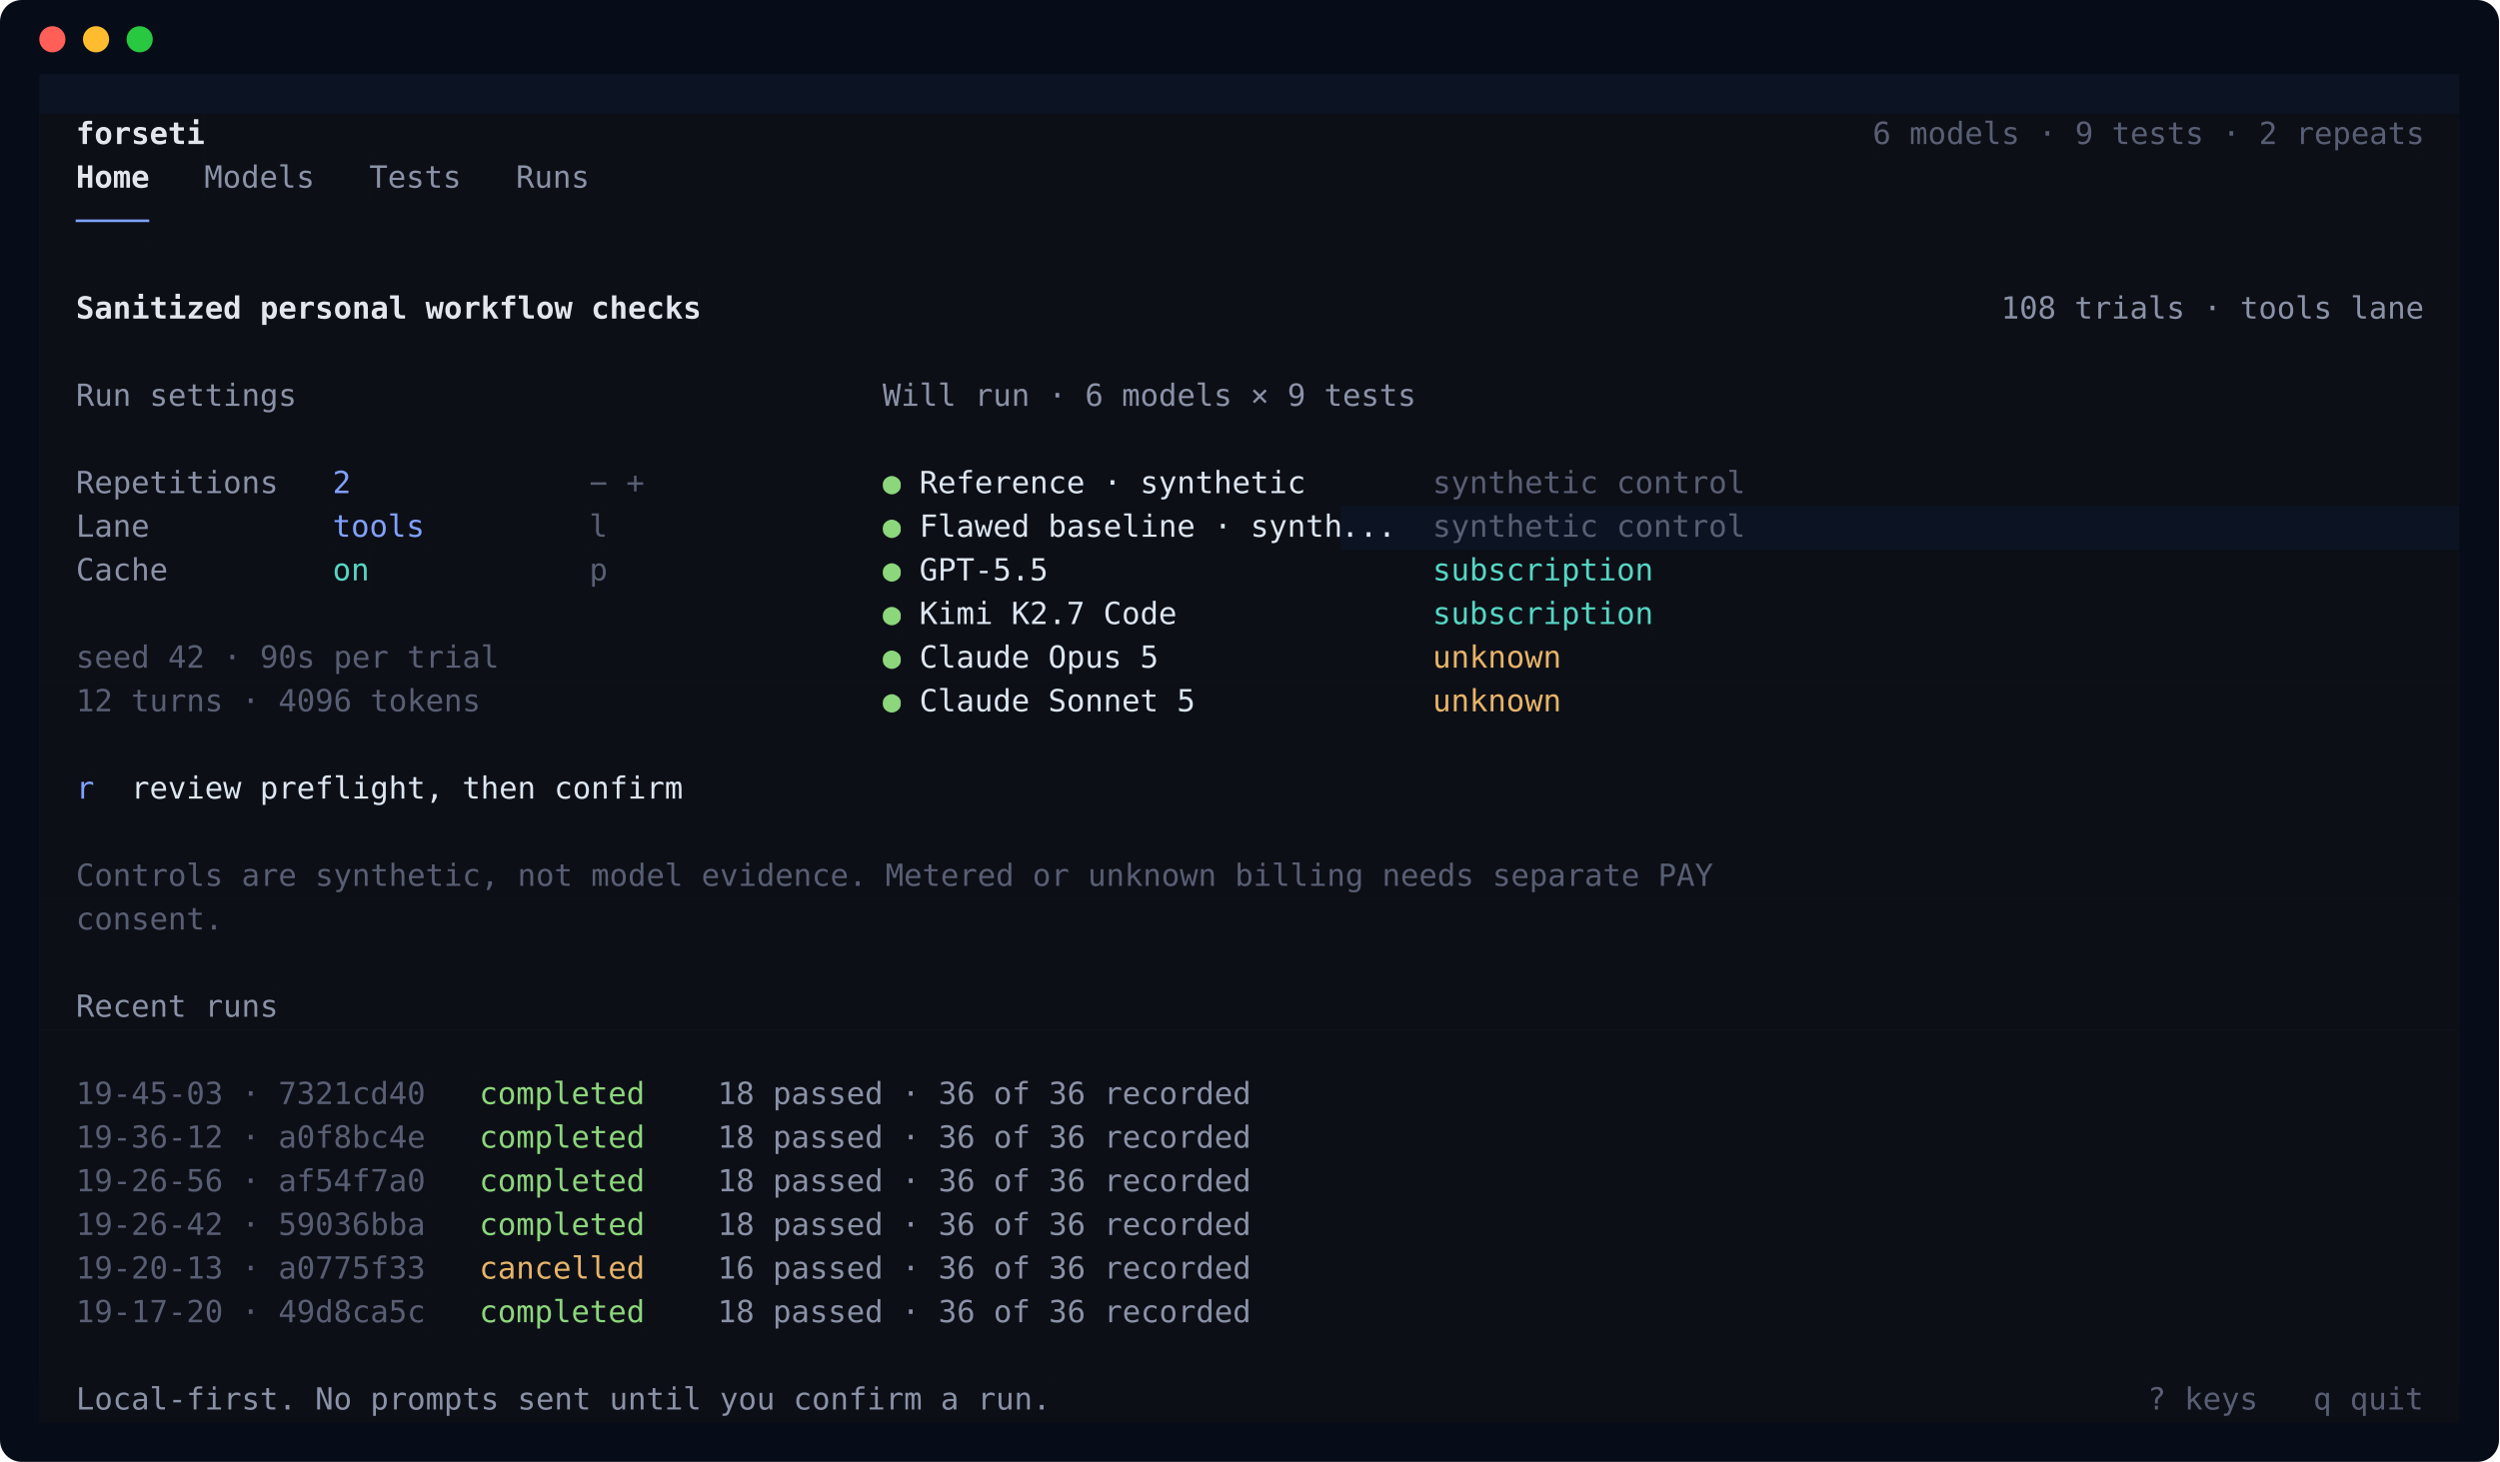
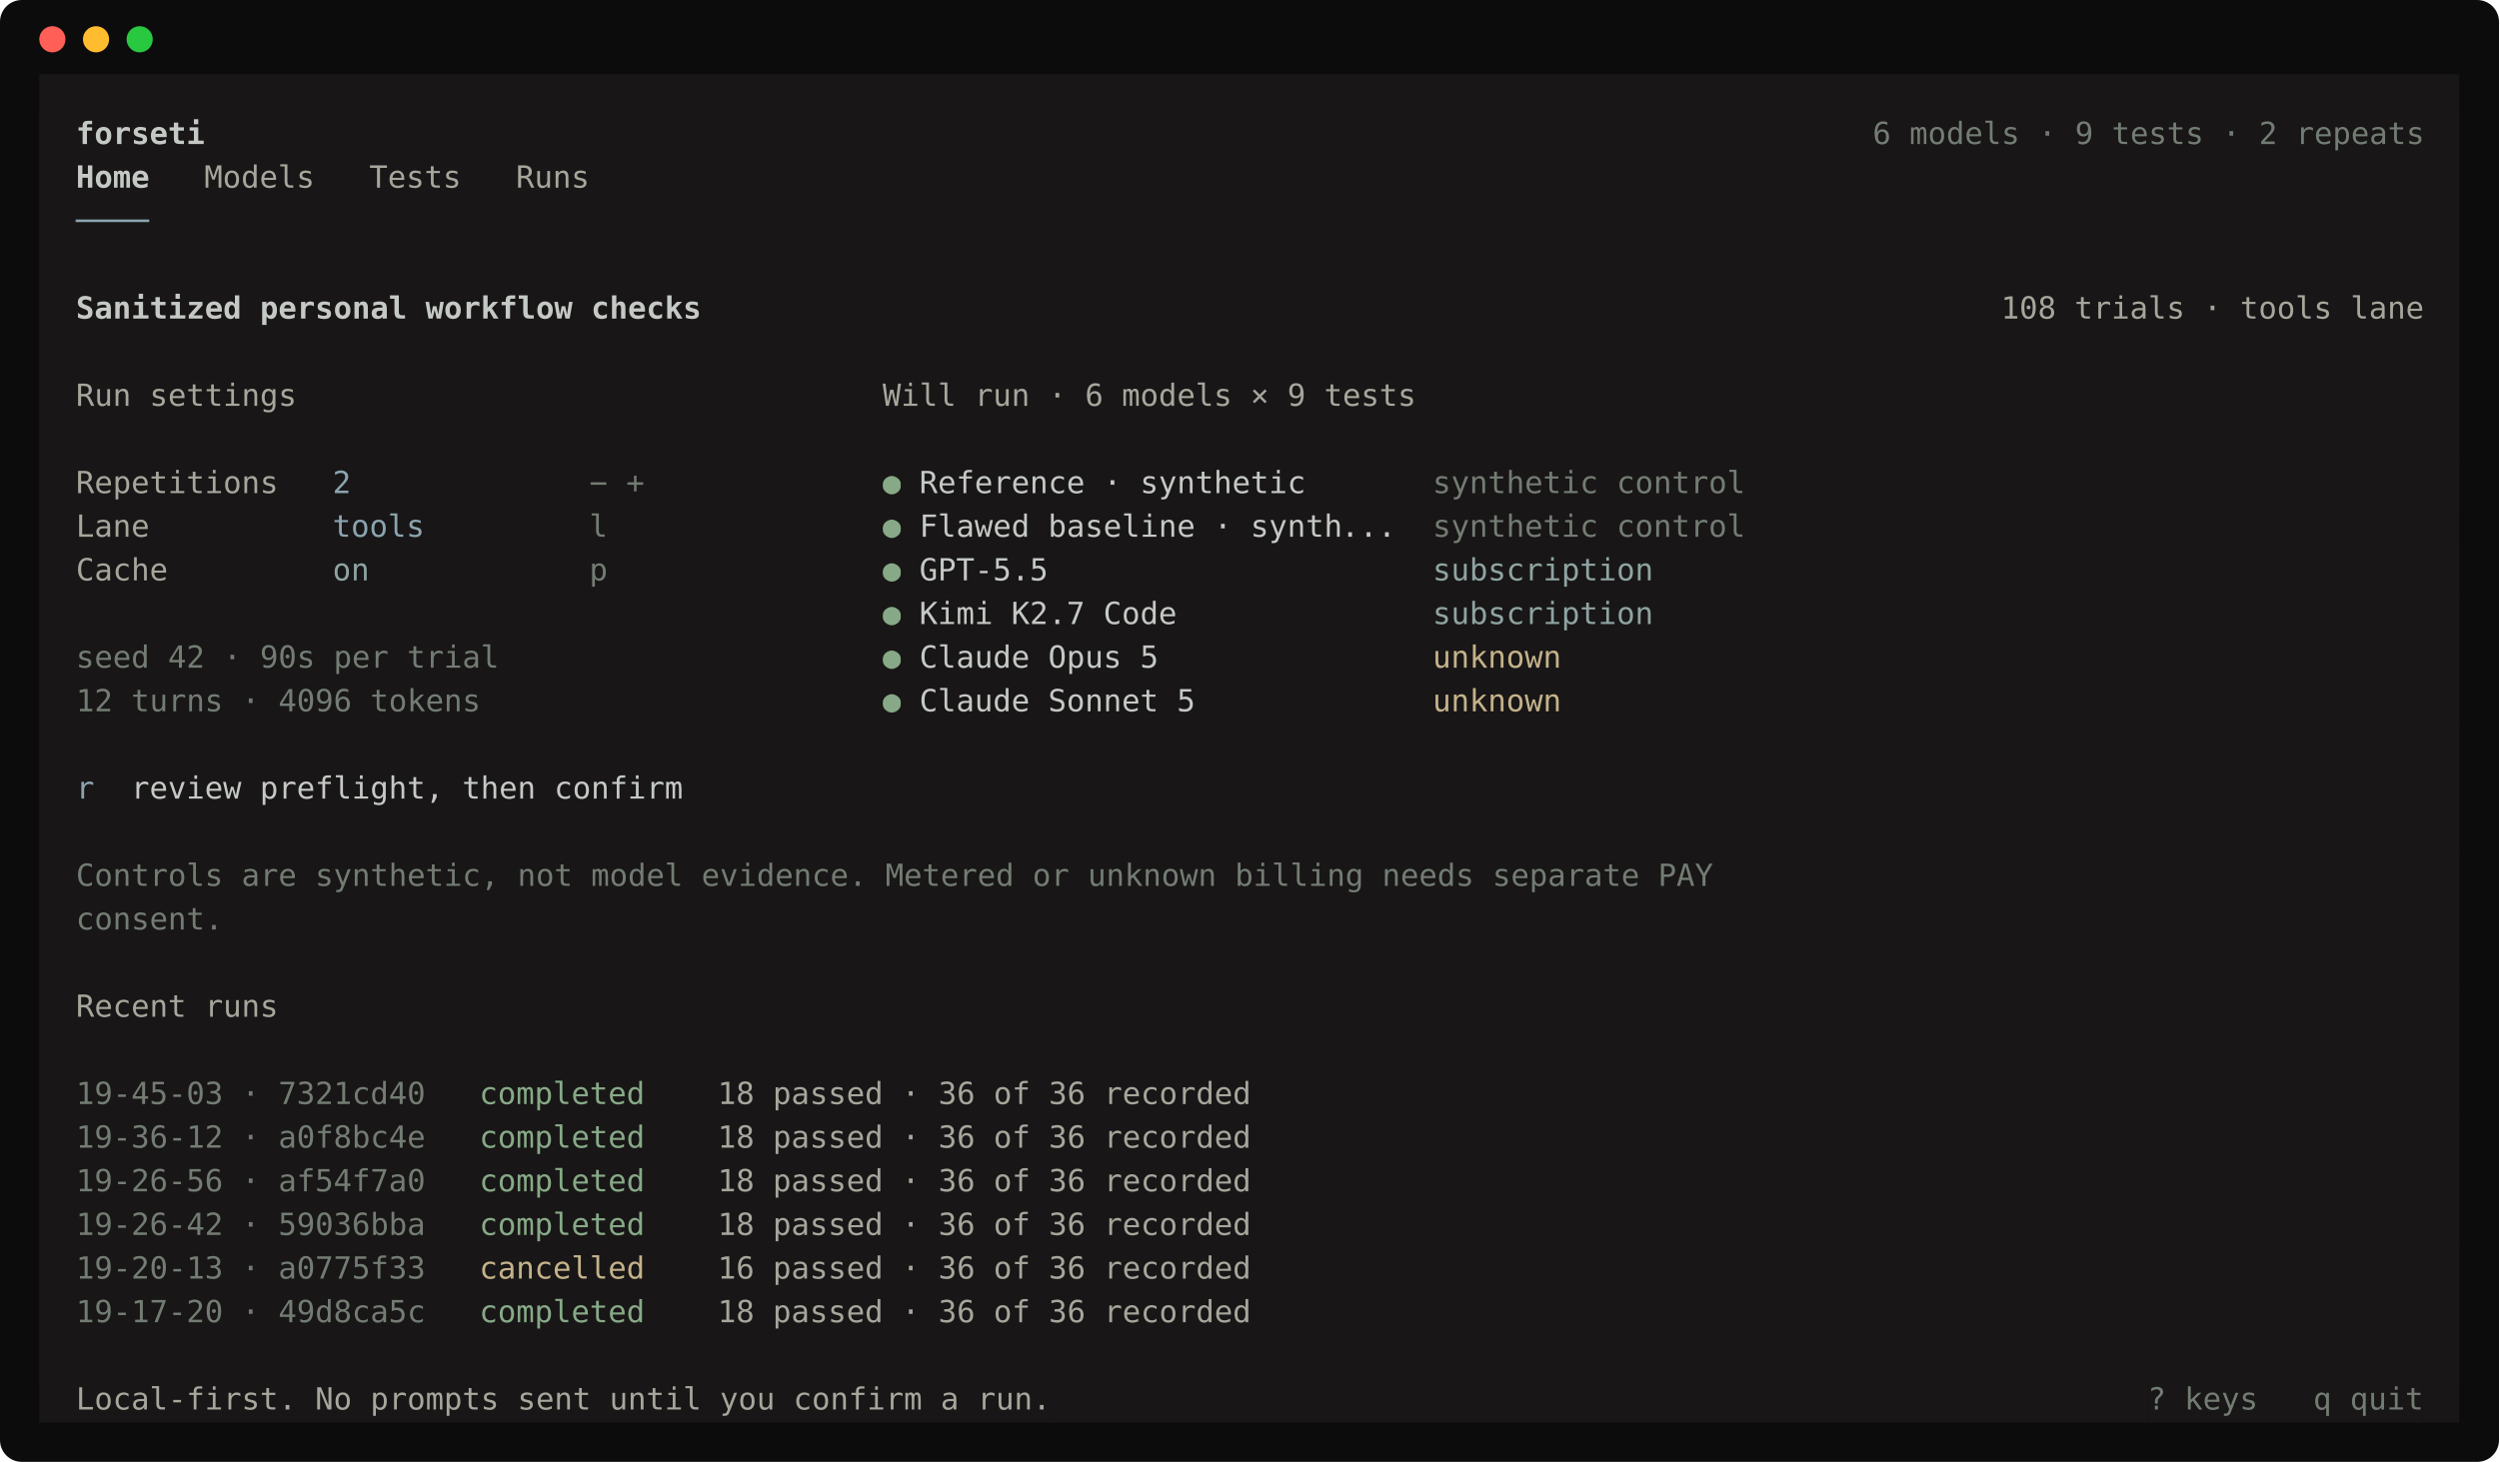
<svg xmlns="http://www.w3.org/2000/svg" width="1145" height="670" viewBox="0 0 1145 670" role="img" aria-label="Forseti terminal UI, home view">
-   <rect width="100%" height="100%" rx="10" fill="#070d18" />
-   <rect x="18" y="34" width="1108.8" height="600.0" fill="rgb(12,20,35)" />
+   <rect width="100%" height="100%" rx="10" fill="#0d0c0c" />
+   <rect x="18" y="34" width="1108.8" height="600.0" fill="rgb(24,22,22)" />
  <circle cx="24" cy="18" r="6" fill="#ff5f57" />
  <circle cx="44" cy="18" r="6" fill="#febc2e" />
  <circle cx="64" cy="18" r="6" fill="#28c840" />
  <g font-family="ui-monospace, SFMono-Regular, Menlo, Consolas, monospace" font-size="14" xml:space="preserve">
-     <rect x="18.0" y="52.0" width="16.8" height="20" fill="rgb(13,15,22)" />
-     <rect x="34.8" y="52.0" width="58.8" height="20" fill="rgb(13,15,22)" />
-     <text x="34.8" y="66.0" fill="rgb(226,230,238)" font-weight="600">forseti</text>
-     <rect x="93.6" y="52.0" width="764.4" height="20" fill="rgb(13,15,22)" />
-     <rect x="858.0" y="52.0" width="252.0" height="20" fill="rgb(13,15,22)" />
-     <text x="858.0" y="66.0" fill="rgb(88,95,116)">6 models · 9 tests · 2 repeats</text>
-     <rect x="1110.0" y="52.0" width="16.8" height="20" fill="rgb(13,15,22)" />
-     <rect x="18.0" y="72.0" width="16.8" height="20" fill="rgb(13,15,22)" />
-     <rect x="34.8" y="72.0" width="33.6" height="20" fill="rgb(13,15,22)" />
-     <text x="34.8" y="86.0" fill="rgb(226,230,238)" font-weight="600">Home</text>
-     <rect x="68.4" y="72.0" width="25.2" height="20" fill="rgb(13,15,22)" />
-     <rect x="93.6" y="72.0" width="50.4" height="20" fill="rgb(13,15,22)" />
-     <text x="93.6" y="86.0" fill="rgb(138,146,167)">Models</text>
-     <rect x="144.0" y="72.0" width="25.2" height="20" fill="rgb(13,15,22)" />
-     <rect x="169.2" y="72.0" width="42.0" height="20" fill="rgb(13,15,22)" />
-     <text x="169.2" y="86.0" fill="rgb(138,146,167)">Tests</text>
-     <rect x="211.2" y="72.0" width="25.2" height="20" fill="rgb(13,15,22)" />
-     <rect x="236.4" y="72.0" width="33.6" height="20" fill="rgb(13,15,22)" />
-     <text x="236.4" y="86.0" fill="rgb(138,146,167)">Runs</text>
-     <rect x="270.0" y="72.0" width="856.8" height="20" fill="rgb(13,15,22)" />
-     <rect x="18.0" y="92.0" width="16.8" height="20" fill="rgb(13,15,22)" />
-     <rect x="34.8" y="92.0" width="33.6" height="20" fill="rgb(13,15,22)" />
-     <text x="34.8" y="106.0" fill="rgb(129,161,255)">────</text>
-     <rect x="68.4" y="92.0" width="1058.4" height="20" fill="rgb(13,15,22)" />
-     <rect x="18.0" y="112.0" width="1108.8" height="20" fill="rgb(13,15,22)" />
-     <rect x="18.0" y="132.0" width="16.8" height="20" fill="rgb(13,15,22)" />
-     <rect x="34.8" y="132.0" width="285.6" height="20" fill="rgb(13,15,22)" />
-     <text x="34.8" y="146.0" fill="rgb(226,230,238)" font-weight="600">Sanitized personal workflow checks</text>
-     <rect x="320.4" y="132.0" width="596.4" height="20" fill="rgb(13,15,22)" />
-     <rect x="916.8" y="132.0" width="193.2" height="20" fill="rgb(13,15,22)" />
-     <text x="916.8" y="146.0" fill="rgb(138,146,167)">108 trials · tools lane</text>
-     <rect x="1110.0" y="132.0" width="16.8" height="20" fill="rgb(13,15,22)" />
-     <rect x="18.0" y="152.0" width="1108.8" height="20" fill="rgb(13,15,22)" />
-     <rect x="18.0" y="172.0" width="16.8" height="20" fill="rgb(13,15,22)" />
-     <rect x="34.8" y="172.0" width="100.8" height="20" fill="rgb(13,15,22)" />
-     <text x="34.8" y="186.0" fill="rgb(138,146,167)">Run settings</text>
-     <rect x="135.6" y="172.0" width="268.8" height="20" fill="rgb(13,15,22)" />
-     <rect x="404.4" y="172.0" width="243.6" height="20" fill="rgb(13,15,22)" />
-     <text x="404.4" y="186.0" fill="rgb(138,146,167)">Will run · 6 models × 9 tests</text>
-     <rect x="648.0" y="172.0" width="478.8" height="20" fill="rgb(13,15,22)" />
-     <rect x="18.0" y="192.0" width="1108.8" height="20" fill="rgb(13,15,22)" />
-     <rect x="18.0" y="212.0" width="16.8" height="20" fill="rgb(13,15,22)" />
-     <rect x="34.8" y="212.0" width="92.4" height="20" fill="rgb(13,15,22)" />
-     <text x="34.8" y="226.0" fill="rgb(138,146,167)">Repetitions</text>
-     <rect x="127.2" y="212.0" width="25.2" height="20" fill="rgb(13,15,22)" />
-     <rect x="152.4" y="212.0" width="8.4" height="20" fill="rgb(13,15,22)" />
-     <text x="152.4" y="226.0" fill="rgb(129,161,255)">2</text>
-     <rect x="160.8" y="212.0" width="109.2" height="20" fill="rgb(13,15,22)" />
-     <rect x="270.0" y="212.0" width="25.2" height="20" fill="rgb(13,15,22)" />
-     <text x="270.0" y="226.0" fill="rgb(88,95,116)">− +</text>
-     <rect x="295.2" y="212.0" width="109.2" height="20" fill="rgb(13,15,22)" />
-     <rect x="404.4" y="212.0" width="8.4" height="20" fill="rgb(13,15,22)" />
-     <text x="404.4" y="226.0" fill="rgb(140,214,124)">●</text>
-     <rect x="412.8" y="212.0" width="243.6" height="20" fill="rgb(13,15,22)" />
-     <text x="412.8" y="226.0" fill="rgb(220,230,241)"> Reference · synthetic       </text>
-     <rect x="656.4" y="212.0" width="142.8" height="20" fill="rgb(13,15,22)" />
-     <text x="656.4" y="226.0" fill="rgb(88,95,116)">synthetic control</text>
-     <rect x="799.2" y="212.0" width="327.6" height="20" fill="rgb(13,15,22)" />
-     <rect x="18.0" y="232.0" width="16.8" height="20" fill="rgb(13,15,22)" />
-     <rect x="34.8" y="232.0" width="33.6" height="20" fill="rgb(13,15,22)" />
-     <text x="34.8" y="246.0" fill="rgb(138,146,167)">Lane</text>
-     <rect x="68.4" y="232.0" width="84.0" height="20" fill="rgb(13,15,22)" />
-     <rect x="152.4" y="232.0" width="42.0" height="20" fill="rgb(13,15,22)" />
-     <text x="152.4" y="246.0" fill="rgb(129,161,255)">tools</text>
-     <rect x="194.4" y="232.0" width="75.6" height="20" fill="rgb(13,15,22)" />
-     <rect x="270.0" y="232.0" width="8.4" height="20" fill="rgb(13,15,22)" />
-     <text x="270.0" y="246.0" fill="rgb(88,95,116)">l</text>
-     <rect x="278.4" y="232.0" width="126.0" height="20" fill="rgb(13,15,22)" />
-     <rect x="404.4" y="232.0" width="8.4" height="20" fill="rgb(13,15,22)" />
-     <text x="404.4" y="246.0" fill="rgb(140,214,124)">●</text>
-     <rect x="412.8" y="232.0" width="201.6" height="20" fill="rgb(13,15,22)" />
-     <text x="412.8" y="246.0" fill="rgb(220,230,241)"> Flawed baseline · synth</text>
-     <text x="614.4" y="246.0" fill="rgb(220,230,241)">...</text>
-     <text x="656.4" y="246.0" fill="rgb(88,95,116)">synthetic control</text>
-     <rect x="18.0" y="252.0" width="16.8" height="20" fill="rgb(13,15,22)" />
-     <rect x="34.8" y="252.0" width="42.0" height="20" fill="rgb(13,15,22)" />
-     <text x="34.8" y="266.0" fill="rgb(138,146,167)">Cache</text>
-     <rect x="76.8" y="252.0" width="75.6" height="20" fill="rgb(13,15,22)" />
-     <rect x="152.4" y="252.0" width="16.8" height="20" fill="rgb(13,15,22)" />
-     <text x="152.4" y="266.0" fill="rgb(86,214,196)">on</text>
-     <rect x="169.2" y="252.0" width="100.8" height="20" fill="rgb(13,15,22)" />
-     <rect x="270.0" y="252.0" width="8.4" height="20" fill="rgb(13,15,22)" />
-     <text x="270.0" y="266.0" fill="rgb(88,95,116)">p</text>
-     <rect x="278.4" y="252.0" width="126.0" height="20" fill="rgb(13,15,22)" />
-     <rect x="404.4" y="252.0" width="8.4" height="20" fill="rgb(13,15,22)" />
-     <text x="404.4" y="266.0" fill="rgb(140,214,124)">●</text>
-     <rect x="412.8" y="252.0" width="243.6" height="20" fill="rgb(13,15,22)" />
-     <text x="412.8" y="266.0" fill="rgb(220,230,241)"> GPT-5.5                     </text>
-     <rect x="656.4" y="252.0" width="100.8" height="20" fill="rgb(13,15,22)" />
-     <text x="656.4" y="266.0" fill="rgb(86,214,196)">subscription</text>
-     <rect x="757.2" y="252.0" width="369.6" height="20" fill="rgb(13,15,22)" />
-     <rect x="18.0" y="272.0" width="386.4" height="20" fill="rgb(13,15,22)" />
-     <rect x="404.4" y="272.0" width="8.4" height="20" fill="rgb(13,15,22)" />
-     <text x="404.4" y="286.0" fill="rgb(140,214,124)">●</text>
-     <rect x="412.8" y="272.0" width="243.6" height="20" fill="rgb(13,15,22)" />
-     <text x="412.8" y="286.0" fill="rgb(220,230,241)"> Kimi K2.7 Code              </text>
-     <rect x="656.4" y="272.0" width="100.8" height="20" fill="rgb(13,15,22)" />
-     <text x="656.4" y="286.0" fill="rgb(86,214,196)">subscription</text>
-     <rect x="757.2" y="272.0" width="369.6" height="20" fill="rgb(13,15,22)" />
-     <rect x="18.0" y="292.0" width="16.8" height="20" fill="rgb(13,15,22)" />
-     <rect x="34.8" y="292.0" width="193.2" height="20" fill="rgb(13,15,22)" />
-     <text x="34.8" y="306.0" fill="rgb(88,95,116)">seed 42 · 90s per trial</text>
-     <rect x="228.0" y="292.0" width="176.4" height="20" fill="rgb(13,15,22)" />
-     <rect x="404.4" y="292.0" width="8.4" height="20" fill="rgb(13,15,22)" />
-     <text x="404.4" y="306.0" fill="rgb(140,214,124)">●</text>
-     <rect x="412.8" y="292.0" width="243.6" height="20" fill="rgb(13,15,22)" />
-     <text x="412.8" y="306.0" fill="rgb(220,230,241)"> Claude Opus 5               </text>
-     <rect x="656.4" y="292.0" width="58.8" height="20" fill="rgb(13,15,22)" />
-     <text x="656.4" y="306.0" fill="rgb(230,180,105)">unknown</text>
-     <rect x="715.2" y="292.0" width="411.6" height="20" fill="rgb(13,15,22)" />
-     <rect x="18.0" y="312.0" width="16.8" height="20" fill="rgb(13,15,22)" />
-     <rect x="34.8" y="312.0" width="184.8" height="20" fill="rgb(13,15,22)" />
-     <text x="34.8" y="326.0" fill="rgb(88,95,116)">12 turns · 4096 tokens</text>
-     <rect x="219.6" y="312.0" width="184.8" height="20" fill="rgb(13,15,22)" />
-     <rect x="404.4" y="312.0" width="8.4" height="20" fill="rgb(13,15,22)" />
-     <text x="404.4" y="326.0" fill="rgb(140,214,124)">●</text>
-     <rect x="412.8" y="312.0" width="243.6" height="20" fill="rgb(13,15,22)" />
-     <text x="412.8" y="326.0" fill="rgb(220,230,241)"> Claude Sonnet 5             </text>
-     <rect x="656.4" y="312.0" width="58.8" height="20" fill="rgb(13,15,22)" />
-     <text x="656.4" y="326.0" fill="rgb(230,180,105)">unknown</text>
-     <rect x="715.2" y="312.0" width="411.6" height="20" fill="rgb(13,15,22)" />
-     <rect x="18.0" y="332.0" width="1108.8" height="20" fill="rgb(13,15,22)" />
-     <rect x="18.0" y="352.0" width="16.8" height="20" fill="rgb(13,15,22)" />
-     <rect x="34.8" y="352.0" width="8.4" height="20" fill="rgb(13,15,22)" />
-     <text x="34.8" y="366.0" fill="rgb(129,161,255)">r</text>
-     <rect x="43.2" y="352.0" width="1083.6" height="20" fill="rgb(13,15,22)" />
-     <text x="43.2" y="366.0" fill="rgb(220,230,241)">  review preflight, then confirm                                                                                                 </text>
-     <rect x="18.0" y="372.0" width="1108.8" height="20" fill="rgb(13,15,22)" />
-     <rect x="18.0" y="392.0" width="16.8" height="20" fill="rgb(13,15,22)" />
-     <rect x="34.8" y="392.0" width="789.6" height="20" fill="rgb(13,15,22)" />
-     <text x="34.8" y="406.0" fill="rgb(88,95,116)">Controls are synthetic, not model evidence. Metered or unknown billing needs separate PAY     </text>
-     <rect x="824.4" y="392.0" width="302.4" height="20" fill="rgb(13,15,22)" />
-     <rect x="18.0" y="412.0" width="16.8" height="20" fill="rgb(13,15,22)" />
-     <rect x="34.8" y="412.0" width="789.6" height="20" fill="rgb(13,15,22)" />
-     <text x="34.8" y="426.0" fill="rgb(88,95,116)">consent.                                                                                      </text>
-     <rect x="824.4" y="412.0" width="302.4" height="20" fill="rgb(13,15,22)" />
-     <rect x="18.0" y="432.0" width="1108.8" height="20" fill="rgb(13,15,22)" />
-     <rect x="18.0" y="452.0" width="16.8" height="20" fill="rgb(13,15,22)" />
-     <rect x="34.8" y="452.0" width="92.4" height="20" fill="rgb(13,15,22)" />
-     <text x="34.8" y="466.0" fill="rgb(138,146,167)">Recent runs</text>
-     <rect x="127.2" y="452.0" width="999.6" height="20" fill="rgb(13,15,22)" />
-     <rect x="18.0" y="472.0" width="1108.8" height="20" fill="rgb(13,15,22)" />
-     <rect x="18.0" y="492.0" width="16.8" height="20" fill="rgb(13,15,22)" />
-     <rect x="34.8" y="492.0" width="159.6" height="20" fill="rgb(13,15,22)" />
-     <text x="34.8" y="506.0" fill="rgb(88,95,116)">19-45-03 · 7321cd40</text>
-     <rect x="194.4" y="492.0" width="25.2" height="20" fill="rgb(13,15,22)" />
-     <rect x="219.6" y="492.0" width="75.6" height="20" fill="rgb(13,15,22)" />
-     <text x="219.6" y="506.0" fill="rgb(140,214,124)">completed</text>
-     <rect x="295.2" y="492.0" width="33.6" height="20" fill="rgb(13,15,22)" />
-     <rect x="328.8" y="492.0" width="243.6" height="20" fill="rgb(13,15,22)" />
-     <text x="328.8" y="506.0" fill="rgb(138,146,167)">18 passed · 36 of 36 recorded</text>
-     <rect x="572.4" y="492.0" width="554.4" height="20" fill="rgb(13,15,22)" />
-     <rect x="18.0" y="512.0" width="16.8" height="20" fill="rgb(13,15,22)" />
-     <rect x="34.8" y="512.0" width="159.6" height="20" fill="rgb(13,15,22)" />
-     <text x="34.8" y="526.0" fill="rgb(88,95,116)">19-36-12 · a0f8bc4e</text>
-     <rect x="194.4" y="512.0" width="25.2" height="20" fill="rgb(13,15,22)" />
-     <rect x="219.6" y="512.0" width="75.6" height="20" fill="rgb(13,15,22)" />
-     <text x="219.6" y="526.0" fill="rgb(140,214,124)">completed</text>
-     <rect x="295.2" y="512.0" width="33.6" height="20" fill="rgb(13,15,22)" />
-     <rect x="328.8" y="512.0" width="243.6" height="20" fill="rgb(13,15,22)" />
-     <text x="328.8" y="526.0" fill="rgb(138,146,167)">18 passed · 36 of 36 recorded</text>
-     <rect x="572.4" y="512.0" width="554.4" height="20" fill="rgb(13,15,22)" />
-     <rect x="18.0" y="532.0" width="16.8" height="20" fill="rgb(13,15,22)" />
-     <rect x="34.8" y="532.0" width="159.6" height="20" fill="rgb(13,15,22)" />
-     <text x="34.8" y="546.0" fill="rgb(88,95,116)">19-26-56 · af54f7a0</text>
-     <rect x="194.4" y="532.0" width="25.2" height="20" fill="rgb(13,15,22)" />
-     <rect x="219.6" y="532.0" width="75.6" height="20" fill="rgb(13,15,22)" />
-     <text x="219.6" y="546.0" fill="rgb(140,214,124)">completed</text>
-     <rect x="295.2" y="532.0" width="33.6" height="20" fill="rgb(13,15,22)" />
-     <rect x="328.8" y="532.0" width="243.6" height="20" fill="rgb(13,15,22)" />
-     <text x="328.8" y="546.0" fill="rgb(138,146,167)">18 passed · 36 of 36 recorded</text>
-     <rect x="572.4" y="532.0" width="554.4" height="20" fill="rgb(13,15,22)" />
-     <rect x="18.0" y="552.0" width="16.8" height="20" fill="rgb(13,15,22)" />
-     <rect x="34.8" y="552.0" width="159.6" height="20" fill="rgb(13,15,22)" />
-     <text x="34.8" y="566.0" fill="rgb(88,95,116)">19-26-42 · 59036bba</text>
-     <rect x="194.4" y="552.0" width="25.2" height="20" fill="rgb(13,15,22)" />
-     <rect x="219.6" y="552.0" width="75.6" height="20" fill="rgb(13,15,22)" />
-     <text x="219.6" y="566.0" fill="rgb(140,214,124)">completed</text>
-     <rect x="295.2" y="552.0" width="33.6" height="20" fill="rgb(13,15,22)" />
-     <rect x="328.8" y="552.0" width="243.6" height="20" fill="rgb(13,15,22)" />
-     <text x="328.8" y="566.0" fill="rgb(138,146,167)">18 passed · 36 of 36 recorded</text>
-     <rect x="572.4" y="552.0" width="554.4" height="20" fill="rgb(13,15,22)" />
-     <rect x="18.0" y="572.0" width="16.8" height="20" fill="rgb(13,15,22)" />
-     <rect x="34.8" y="572.0" width="159.6" height="20" fill="rgb(13,15,22)" />
-     <text x="34.8" y="586.0" fill="rgb(88,95,116)">19-20-13 · a0775f33</text>
-     <rect x="194.4" y="572.0" width="25.2" height="20" fill="rgb(13,15,22)" />
-     <rect x="219.6" y="572.0" width="75.6" height="20" fill="rgb(13,15,22)" />
-     <text x="219.6" y="586.0" fill="rgb(230,180,105)">cancelled</text>
-     <rect x="295.2" y="572.0" width="33.6" height="20" fill="rgb(13,15,22)" />
-     <rect x="328.8" y="572.0" width="243.6" height="20" fill="rgb(13,15,22)" />
-     <text x="328.8" y="586.0" fill="rgb(138,146,167)">16 passed · 36 of 36 recorded</text>
-     <rect x="572.4" y="572.0" width="554.4" height="20" fill="rgb(13,15,22)" />
-     <rect x="18.0" y="592.0" width="16.8" height="20" fill="rgb(13,15,22)" />
-     <rect x="34.8" y="592.0" width="159.6" height="20" fill="rgb(13,15,22)" />
-     <text x="34.8" y="606.0" fill="rgb(88,95,116)">19-17-20 · 49d8ca5c</text>
-     <rect x="194.4" y="592.0" width="25.2" height="20" fill="rgb(13,15,22)" />
-     <rect x="219.6" y="592.0" width="75.6" height="20" fill="rgb(13,15,22)" />
-     <text x="219.6" y="606.0" fill="rgb(140,214,124)">completed</text>
-     <rect x="295.2" y="592.0" width="33.6" height="20" fill="rgb(13,15,22)" />
-     <rect x="328.8" y="592.0" width="243.6" height="20" fill="rgb(13,15,22)" />
-     <text x="328.8" y="606.0" fill="rgb(138,146,167)">18 passed · 36 of 36 recorded</text>
-     <rect x="572.4" y="592.0" width="554.4" height="20" fill="rgb(13,15,22)" />
-     <rect x="18.0" y="612.0" width="1108.8" height="20" fill="rgb(13,15,22)" />
-     <rect x="18.0" y="632.0" width="16.8" height="20" fill="rgb(13,15,22)" />
-     <rect x="34.8" y="632.0" width="445.2" height="20" fill="rgb(13,15,22)" />
-     <text x="34.8" y="646.0" fill="rgb(138,146,167)">Local-first. No prompts sent until you confirm a run.</text>
-     <rect x="480.0" y="632.0" width="504.0" height="20" fill="rgb(13,15,22)" />
-     <rect x="984.0" y="632.0" width="126.0" height="20" fill="rgb(13,15,22)" />
-     <text x="984.0" y="646.0" fill="rgb(88,95,116)">? keys   q quit</text>
-     <rect x="1110.0" y="632.0" width="16.8" height="20" fill="rgb(13,15,22)" />
+     <rect x="18.0" y="52.0" width="16.8" height="20" fill="rgb(24,22,22)" />
+     <rect x="34.8" y="52.0" width="58.8" height="20" fill="rgb(24,22,22)" />
+     <text x="34.8" y="66.0" fill="rgb(197,201,197)" font-weight="600">forseti</text>
+     <rect x="93.6" y="52.0" width="764.4" height="20" fill="rgb(24,22,22)" />
+     <rect x="858.0" y="52.0" width="252.0" height="20" fill="rgb(24,22,22)" />
+     <text x="858.0" y="66.0" fill="rgb(115,124,115)">6 models · 9 tests · 2 repeats</text>
+     <rect x="1110.0" y="52.0" width="16.8" height="20" fill="rgb(24,22,22)" />
+     <rect x="18.0" y="72.0" width="16.8" height="20" fill="rgb(24,22,22)" />
+     <rect x="34.8" y="72.0" width="33.6" height="20" fill="rgb(24,22,22)" />
+     <text x="34.8" y="86.0" fill="rgb(197,201,197)" font-weight="600">Home</text>
+     <rect x="68.4" y="72.0" width="25.2" height="20" fill="rgb(24,22,22)" />
+     <rect x="93.6" y="72.0" width="50.4" height="20" fill="rgb(24,22,22)" />
+     <text x="93.6" y="86.0" fill="rgb(166,166,156)">Models</text>
+     <rect x="144.0" y="72.0" width="25.2" height="20" fill="rgb(24,22,22)" />
+     <rect x="169.2" y="72.0" width="42.0" height="20" fill="rgb(24,22,22)" />
+     <text x="169.2" y="86.0" fill="rgb(166,166,156)">Tests</text>
+     <rect x="211.2" y="72.0" width="25.2" height="20" fill="rgb(24,22,22)" />
+     <rect x="236.4" y="72.0" width="33.6" height="20" fill="rgb(24,22,22)" />
+     <text x="236.4" y="86.0" fill="rgb(166,166,156)">Runs</text>
+     <rect x="270.0" y="72.0" width="856.8" height="20" fill="rgb(24,22,22)" />
+     <rect x="18.0" y="92.0" width="16.8" height="20" fill="rgb(24,22,22)" />
+     <rect x="34.8" y="92.0" width="33.6" height="20" fill="rgb(24,22,22)" />
+     <text x="34.8" y="106.0" fill="rgb(139,164,176)">────</text>
+     <rect x="68.4" y="92.0" width="1058.4" height="20" fill="rgb(24,22,22)" />
+     <rect x="18.0" y="112.0" width="1108.8" height="20" fill="rgb(24,22,22)" />
+     <rect x="18.0" y="132.0" width="16.8" height="20" fill="rgb(24,22,22)" />
+     <rect x="34.8" y="132.0" width="285.6" height="20" fill="rgb(24,22,22)" />
+     <text x="34.8" y="146.0" fill="rgb(197,201,197)" font-weight="600">Sanitized personal workflow checks</text>
+     <rect x="320.4" y="132.0" width="596.4" height="20" fill="rgb(24,22,22)" />
+     <rect x="916.8" y="132.0" width="193.2" height="20" fill="rgb(24,22,22)" />
+     <text x="916.8" y="146.0" fill="rgb(166,166,156)">108 trials · tools lane</text>
+     <rect x="1110.0" y="132.0" width="16.8" height="20" fill="rgb(24,22,22)" />
+     <rect x="18.0" y="152.0" width="1108.8" height="20" fill="rgb(24,22,22)" />
+     <rect x="18.0" y="172.0" width="16.8" height="20" fill="rgb(24,22,22)" />
+     <rect x="34.8" y="172.0" width="100.8" height="20" fill="rgb(24,22,22)" />
+     <text x="34.8" y="186.0" fill="rgb(166,166,156)">Run settings</text>
+     <rect x="135.6" y="172.0" width="268.8" height="20" fill="rgb(24,22,22)" />
+     <rect x="404.4" y="172.0" width="243.6" height="20" fill="rgb(24,22,22)" />
+     <text x="404.4" y="186.0" fill="rgb(166,166,156)">Will run · 6 models × 9 tests</text>
+     <rect x="648.0" y="172.0" width="478.8" height="20" fill="rgb(24,22,22)" />
+     <rect x="18.0" y="192.0" width="1108.8" height="20" fill="rgb(24,22,22)" />
+     <rect x="18.0" y="212.0" width="16.8" height="20" fill="rgb(24,22,22)" />
+     <rect x="34.8" y="212.0" width="92.4" height="20" fill="rgb(24,22,22)" />
+     <text x="34.8" y="226.0" fill="rgb(166,166,156)">Repetitions</text>
+     <rect x="127.2" y="212.0" width="25.2" height="20" fill="rgb(24,22,22)" />
+     <rect x="152.4" y="212.0" width="8.4" height="20" fill="rgb(24,22,22)" />
+     <text x="152.4" y="226.0" fill="rgb(139,164,176)">2</text>
+     <rect x="160.8" y="212.0" width="109.2" height="20" fill="rgb(24,22,22)" />
+     <rect x="270.0" y="212.0" width="25.2" height="20" fill="rgb(24,22,22)" />
+     <text x="270.0" y="226.0" fill="rgb(115,124,115)">− +</text>
+     <rect x="295.2" y="212.0" width="109.2" height="20" fill="rgb(24,22,22)" />
+     <rect x="404.4" y="212.0" width="8.4" height="20" fill="rgb(24,22,22)" />
+     <text x="404.4" y="226.0" fill="rgb(135,169,135)">●</text>
+     <rect x="412.8" y="212.0" width="243.6" height="20" fill="rgb(24,22,22)" />
+     <text x="412.8" y="226.0" fill="rgb(197,201,197)"> Reference · synthetic       </text>
+     <rect x="656.4" y="212.0" width="142.8" height="20" fill="rgb(24,22,22)" />
+     <text x="656.4" y="226.0" fill="rgb(115,124,115)">synthetic control</text>
+     <rect x="799.2" y="212.0" width="327.6" height="20" fill="rgb(24,22,22)" />
+     <rect x="18.0" y="232.0" width="16.8" height="20" fill="rgb(24,22,22)" />
+     <rect x="34.8" y="232.0" width="33.6" height="20" fill="rgb(24,22,22)" />
+     <text x="34.8" y="246.0" fill="rgb(166,166,156)">Lane</text>
+     <rect x="68.4" y="232.0" width="84.0" height="20" fill="rgb(24,22,22)" />
+     <rect x="152.4" y="232.0" width="42.0" height="20" fill="rgb(24,22,22)" />
+     <text x="152.4" y="246.0" fill="rgb(139,164,176)">tools</text>
+     <rect x="194.4" y="232.0" width="75.6" height="20" fill="rgb(24,22,22)" />
+     <rect x="270.0" y="232.0" width="8.4" height="20" fill="rgb(24,22,22)" />
+     <text x="270.0" y="246.0" fill="rgb(115,124,115)">l</text>
+     <rect x="278.4" y="232.0" width="126.0" height="20" fill="rgb(24,22,22)" />
+     <rect x="404.4" y="232.0" width="8.4" height="20" fill="rgb(24,22,22)" />
+     <text x="404.4" y="246.0" fill="rgb(135,169,135)">●</text>
+     <rect x="412.8" y="232.0" width="201.6" height="20" fill="rgb(24,22,22)" />
+     <text x="412.8" y="246.0" fill="rgb(197,201,197)"> Flawed baseline · synth</text>
+     <text x="614.4" y="246.0" fill="rgb(197,201,197)">...</text>
+     <text x="656.4" y="246.0" fill="rgb(115,124,115)">synthetic control</text>
+     <rect x="18.0" y="252.0" width="16.8" height="20" fill="rgb(24,22,22)" />
+     <rect x="34.8" y="252.0" width="42.0" height="20" fill="rgb(24,22,22)" />
+     <text x="34.8" y="266.0" fill="rgb(166,166,156)">Cache</text>
+     <rect x="76.8" y="252.0" width="75.6" height="20" fill="rgb(24,22,22)" />
+     <rect x="152.4" y="252.0" width="16.8" height="20" fill="rgb(24,22,22)" />
+     <text x="152.4" y="266.0" fill="rgb(142,164,162)">on</text>
+     <rect x="169.2" y="252.0" width="100.8" height="20" fill="rgb(24,22,22)" />
+     <rect x="270.0" y="252.0" width="8.4" height="20" fill="rgb(24,22,22)" />
+     <text x="270.0" y="266.0" fill="rgb(115,124,115)">p</text>
+     <rect x="278.4" y="252.0" width="126.0" height="20" fill="rgb(24,22,22)" />
+     <rect x="404.4" y="252.0" width="8.4" height="20" fill="rgb(24,22,22)" />
+     <text x="404.4" y="266.0" fill="rgb(135,169,135)">●</text>
+     <rect x="412.8" y="252.0" width="243.6" height="20" fill="rgb(24,22,22)" />
+     <text x="412.8" y="266.0" fill="rgb(197,201,197)"> GPT-5.5                     </text>
+     <rect x="656.4" y="252.0" width="100.8" height="20" fill="rgb(24,22,22)" />
+     <text x="656.4" y="266.0" fill="rgb(142,164,162)">subscription</text>
+     <rect x="757.2" y="252.0" width="369.6" height="20" fill="rgb(24,22,22)" />
+     <rect x="18.0" y="272.0" width="386.4" height="20" fill="rgb(24,22,22)" />
+     <rect x="404.4" y="272.0" width="8.4" height="20" fill="rgb(24,22,22)" />
+     <text x="404.4" y="286.0" fill="rgb(135,169,135)">●</text>
+     <rect x="412.8" y="272.0" width="243.6" height="20" fill="rgb(24,22,22)" />
+     <text x="412.8" y="286.0" fill="rgb(197,201,197)"> Kimi K2.7 Code              </text>
+     <rect x="656.4" y="272.0" width="100.8" height="20" fill="rgb(24,22,22)" />
+     <text x="656.4" y="286.0" fill="rgb(142,164,162)">subscription</text>
+     <rect x="757.2" y="272.0" width="369.6" height="20" fill="rgb(24,22,22)" />
+     <rect x="18.0" y="292.0" width="16.8" height="20" fill="rgb(24,22,22)" />
+     <rect x="34.8" y="292.0" width="193.2" height="20" fill="rgb(24,22,22)" />
+     <text x="34.8" y="306.0" fill="rgb(115,124,115)">seed 42 · 90s per trial</text>
+     <rect x="228.0" y="292.0" width="176.4" height="20" fill="rgb(24,22,22)" />
+     <rect x="404.4" y="292.0" width="8.4" height="20" fill="rgb(24,22,22)" />
+     <text x="404.4" y="306.0" fill="rgb(135,169,135)">●</text>
+     <rect x="412.8" y="292.0" width="243.6" height="20" fill="rgb(24,22,22)" />
+     <text x="412.8" y="306.0" fill="rgb(197,201,197)"> Claude Opus 5               </text>
+     <rect x="656.4" y="292.0" width="58.8" height="20" fill="rgb(24,22,22)" />
+     <text x="656.4" y="306.0" fill="rgb(196,178,138)">unknown</text>
+     <rect x="715.2" y="292.0" width="411.6" height="20" fill="rgb(24,22,22)" />
+     <rect x="18.0" y="312.0" width="16.8" height="20" fill="rgb(24,22,22)" />
+     <rect x="34.8" y="312.0" width="184.8" height="20" fill="rgb(24,22,22)" />
+     <text x="34.8" y="326.0" fill="rgb(115,124,115)">12 turns · 4096 tokens</text>
+     <rect x="219.6" y="312.0" width="184.8" height="20" fill="rgb(24,22,22)" />
+     <rect x="404.4" y="312.0" width="8.4" height="20" fill="rgb(24,22,22)" />
+     <text x="404.4" y="326.0" fill="rgb(135,169,135)">●</text>
+     <rect x="412.8" y="312.0" width="243.6" height="20" fill="rgb(24,22,22)" />
+     <text x="412.8" y="326.0" fill="rgb(197,201,197)"> Claude Sonnet 5             </text>
+     <rect x="656.4" y="312.0" width="58.8" height="20" fill="rgb(24,22,22)" />
+     <text x="656.4" y="326.0" fill="rgb(196,178,138)">unknown</text>
+     <rect x="715.2" y="312.0" width="411.6" height="20" fill="rgb(24,22,22)" />
+     <rect x="18.0" y="332.0" width="1108.8" height="20" fill="rgb(24,22,22)" />
+     <rect x="18.0" y="352.0" width="16.8" height="20" fill="rgb(24,22,22)" />
+     <rect x="34.8" y="352.0" width="8.4" height="20" fill="rgb(24,22,22)" />
+     <text x="34.8" y="366.0" fill="rgb(139,164,176)">r</text>
+     <rect x="43.2" y="352.0" width="1083.6" height="20" fill="rgb(24,22,22)" />
+     <text x="43.2" y="366.0" fill="rgb(197,201,197)">  review preflight, then confirm                                                                                                 </text>
+     <rect x="18.0" y="372.0" width="1108.8" height="20" fill="rgb(24,22,22)" />
+     <rect x="18.0" y="392.0" width="16.8" height="20" fill="rgb(24,22,22)" />
+     <rect x="34.8" y="392.0" width="789.6" height="20" fill="rgb(24,22,22)" />
+     <text x="34.8" y="406.0" fill="rgb(115,124,115)">Controls are synthetic, not model evidence. Metered or unknown billing needs separate PAY     </text>
+     <rect x="824.4" y="392.0" width="302.4" height="20" fill="rgb(24,22,22)" />
+     <rect x="18.0" y="412.0" width="16.8" height="20" fill="rgb(24,22,22)" />
+     <rect x="34.8" y="412.0" width="789.6" height="20" fill="rgb(24,22,22)" />
+     <text x="34.8" y="426.0" fill="rgb(115,124,115)">consent.                                                                                      </text>
+     <rect x="824.4" y="412.0" width="302.4" height="20" fill="rgb(24,22,22)" />
+     <rect x="18.0" y="432.0" width="1108.8" height="20" fill="rgb(24,22,22)" />
+     <rect x="18.0" y="452.0" width="16.8" height="20" fill="rgb(24,22,22)" />
+     <rect x="34.8" y="452.0" width="92.4" height="20" fill="rgb(24,22,22)" />
+     <text x="34.8" y="466.0" fill="rgb(166,166,156)">Recent runs</text>
+     <rect x="127.2" y="452.0" width="999.6" height="20" fill="rgb(24,22,22)" />
+     <rect x="18.0" y="472.0" width="1108.8" height="20" fill="rgb(24,22,22)" />
+     <rect x="18.0" y="492.0" width="16.8" height="20" fill="rgb(24,22,22)" />
+     <rect x="34.8" y="492.0" width="159.6" height="20" fill="rgb(24,22,22)" />
+     <text x="34.8" y="506.0" fill="rgb(115,124,115)">19-45-03 · 7321cd40</text>
+     <rect x="194.4" y="492.0" width="25.2" height="20" fill="rgb(24,22,22)" />
+     <rect x="219.6" y="492.0" width="75.6" height="20" fill="rgb(24,22,22)" />
+     <text x="219.6" y="506.0" fill="rgb(135,169,135)">completed</text>
+     <rect x="295.2" y="492.0" width="33.6" height="20" fill="rgb(24,22,22)" />
+     <rect x="328.8" y="492.0" width="243.6" height="20" fill="rgb(24,22,22)" />
+     <text x="328.8" y="506.0" fill="rgb(166,166,156)">18 passed · 36 of 36 recorded</text>
+     <rect x="572.4" y="492.0" width="554.4" height="20" fill="rgb(24,22,22)" />
+     <rect x="18.0" y="512.0" width="16.8" height="20" fill="rgb(24,22,22)" />
+     <rect x="34.8" y="512.0" width="159.6" height="20" fill="rgb(24,22,22)" />
+     <text x="34.8" y="526.0" fill="rgb(115,124,115)">19-36-12 · a0f8bc4e</text>
+     <rect x="194.4" y="512.0" width="25.2" height="20" fill="rgb(24,22,22)" />
+     <rect x="219.6" y="512.0" width="75.6" height="20" fill="rgb(24,22,22)" />
+     <text x="219.6" y="526.0" fill="rgb(135,169,135)">completed</text>
+     <rect x="295.2" y="512.0" width="33.6" height="20" fill="rgb(24,22,22)" />
+     <rect x="328.8" y="512.0" width="243.6" height="20" fill="rgb(24,22,22)" />
+     <text x="328.8" y="526.0" fill="rgb(166,166,156)">18 passed · 36 of 36 recorded</text>
+     <rect x="572.4" y="512.0" width="554.4" height="20" fill="rgb(24,22,22)" />
+     <rect x="18.0" y="532.0" width="16.8" height="20" fill="rgb(24,22,22)" />
+     <rect x="34.8" y="532.0" width="159.6" height="20" fill="rgb(24,22,22)" />
+     <text x="34.8" y="546.0" fill="rgb(115,124,115)">19-26-56 · af54f7a0</text>
+     <rect x="194.4" y="532.0" width="25.2" height="20" fill="rgb(24,22,22)" />
+     <rect x="219.6" y="532.0" width="75.6" height="20" fill="rgb(24,22,22)" />
+     <text x="219.6" y="546.0" fill="rgb(135,169,135)">completed</text>
+     <rect x="295.2" y="532.0" width="33.6" height="20" fill="rgb(24,22,22)" />
+     <rect x="328.8" y="532.0" width="243.6" height="20" fill="rgb(24,22,22)" />
+     <text x="328.8" y="546.0" fill="rgb(166,166,156)">18 passed · 36 of 36 recorded</text>
+     <rect x="572.4" y="532.0" width="554.4" height="20" fill="rgb(24,22,22)" />
+     <rect x="18.0" y="552.0" width="16.8" height="20" fill="rgb(24,22,22)" />
+     <rect x="34.8" y="552.0" width="159.6" height="20" fill="rgb(24,22,22)" />
+     <text x="34.8" y="566.0" fill="rgb(115,124,115)">19-26-42 · 59036bba</text>
+     <rect x="194.4" y="552.0" width="25.2" height="20" fill="rgb(24,22,22)" />
+     <rect x="219.6" y="552.0" width="75.6" height="20" fill="rgb(24,22,22)" />
+     <text x="219.6" y="566.0" fill="rgb(135,169,135)">completed</text>
+     <rect x="295.2" y="552.0" width="33.6" height="20" fill="rgb(24,22,22)" />
+     <rect x="328.8" y="552.0" width="243.6" height="20" fill="rgb(24,22,22)" />
+     <text x="328.8" y="566.0" fill="rgb(166,166,156)">18 passed · 36 of 36 recorded</text>
+     <rect x="572.4" y="552.0" width="554.4" height="20" fill="rgb(24,22,22)" />
+     <rect x="18.0" y="572.0" width="16.8" height="20" fill="rgb(24,22,22)" />
+     <rect x="34.8" y="572.0" width="159.6" height="20" fill="rgb(24,22,22)" />
+     <text x="34.8" y="586.0" fill="rgb(115,124,115)">19-20-13 · a0775f33</text>
+     <rect x="194.4" y="572.0" width="25.2" height="20" fill="rgb(24,22,22)" />
+     <rect x="219.6" y="572.0" width="75.6" height="20" fill="rgb(24,22,22)" />
+     <text x="219.6" y="586.0" fill="rgb(196,178,138)">cancelled</text>
+     <rect x="295.2" y="572.0" width="33.6" height="20" fill="rgb(24,22,22)" />
+     <rect x="328.8" y="572.0" width="243.6" height="20" fill="rgb(24,22,22)" />
+     <text x="328.8" y="586.0" fill="rgb(166,166,156)">16 passed · 36 of 36 recorded</text>
+     <rect x="572.4" y="572.0" width="554.4" height="20" fill="rgb(24,22,22)" />
+     <rect x="18.0" y="592.0" width="16.8" height="20" fill="rgb(24,22,22)" />
+     <rect x="34.8" y="592.0" width="159.6" height="20" fill="rgb(24,22,22)" />
+     <text x="34.8" y="606.0" fill="rgb(115,124,115)">19-17-20 · 49d8ca5c</text>
+     <rect x="194.4" y="592.0" width="25.2" height="20" fill="rgb(24,22,22)" />
+     <rect x="219.6" y="592.0" width="75.6" height="20" fill="rgb(24,22,22)" />
+     <text x="219.6" y="606.0" fill="rgb(135,169,135)">completed</text>
+     <rect x="295.2" y="592.0" width="33.6" height="20" fill="rgb(24,22,22)" />
+     <rect x="328.8" y="592.0" width="243.6" height="20" fill="rgb(24,22,22)" />
+     <text x="328.8" y="606.0" fill="rgb(166,166,156)">18 passed · 36 of 36 recorded</text>
+     <rect x="572.4" y="592.0" width="554.4" height="20" fill="rgb(24,22,22)" />
+     <rect x="18.0" y="612.0" width="1108.8" height="20" fill="rgb(24,22,22)" />
+     <rect x="18.0" y="632.0" width="16.8" height="20" fill="rgb(24,22,22)" />
+     <rect x="34.8" y="632.0" width="445.2" height="20" fill="rgb(24,22,22)" />
+     <text x="34.8" y="646.0" fill="rgb(166,166,156)">Local-first. No prompts sent until you confirm a run.</text>
+     <rect x="480.0" y="632.0" width="504.0" height="20" fill="rgb(24,22,22)" />
+     <rect x="984.0" y="632.0" width="126.0" height="20" fill="rgb(24,22,22)" />
+     <text x="984.0" y="646.0" fill="rgb(115,124,115)">? keys   q quit</text>
+     <rect x="1110.0" y="632.0" width="16.8" height="20" fill="rgb(24,22,22)" />
  </g>
</svg>
